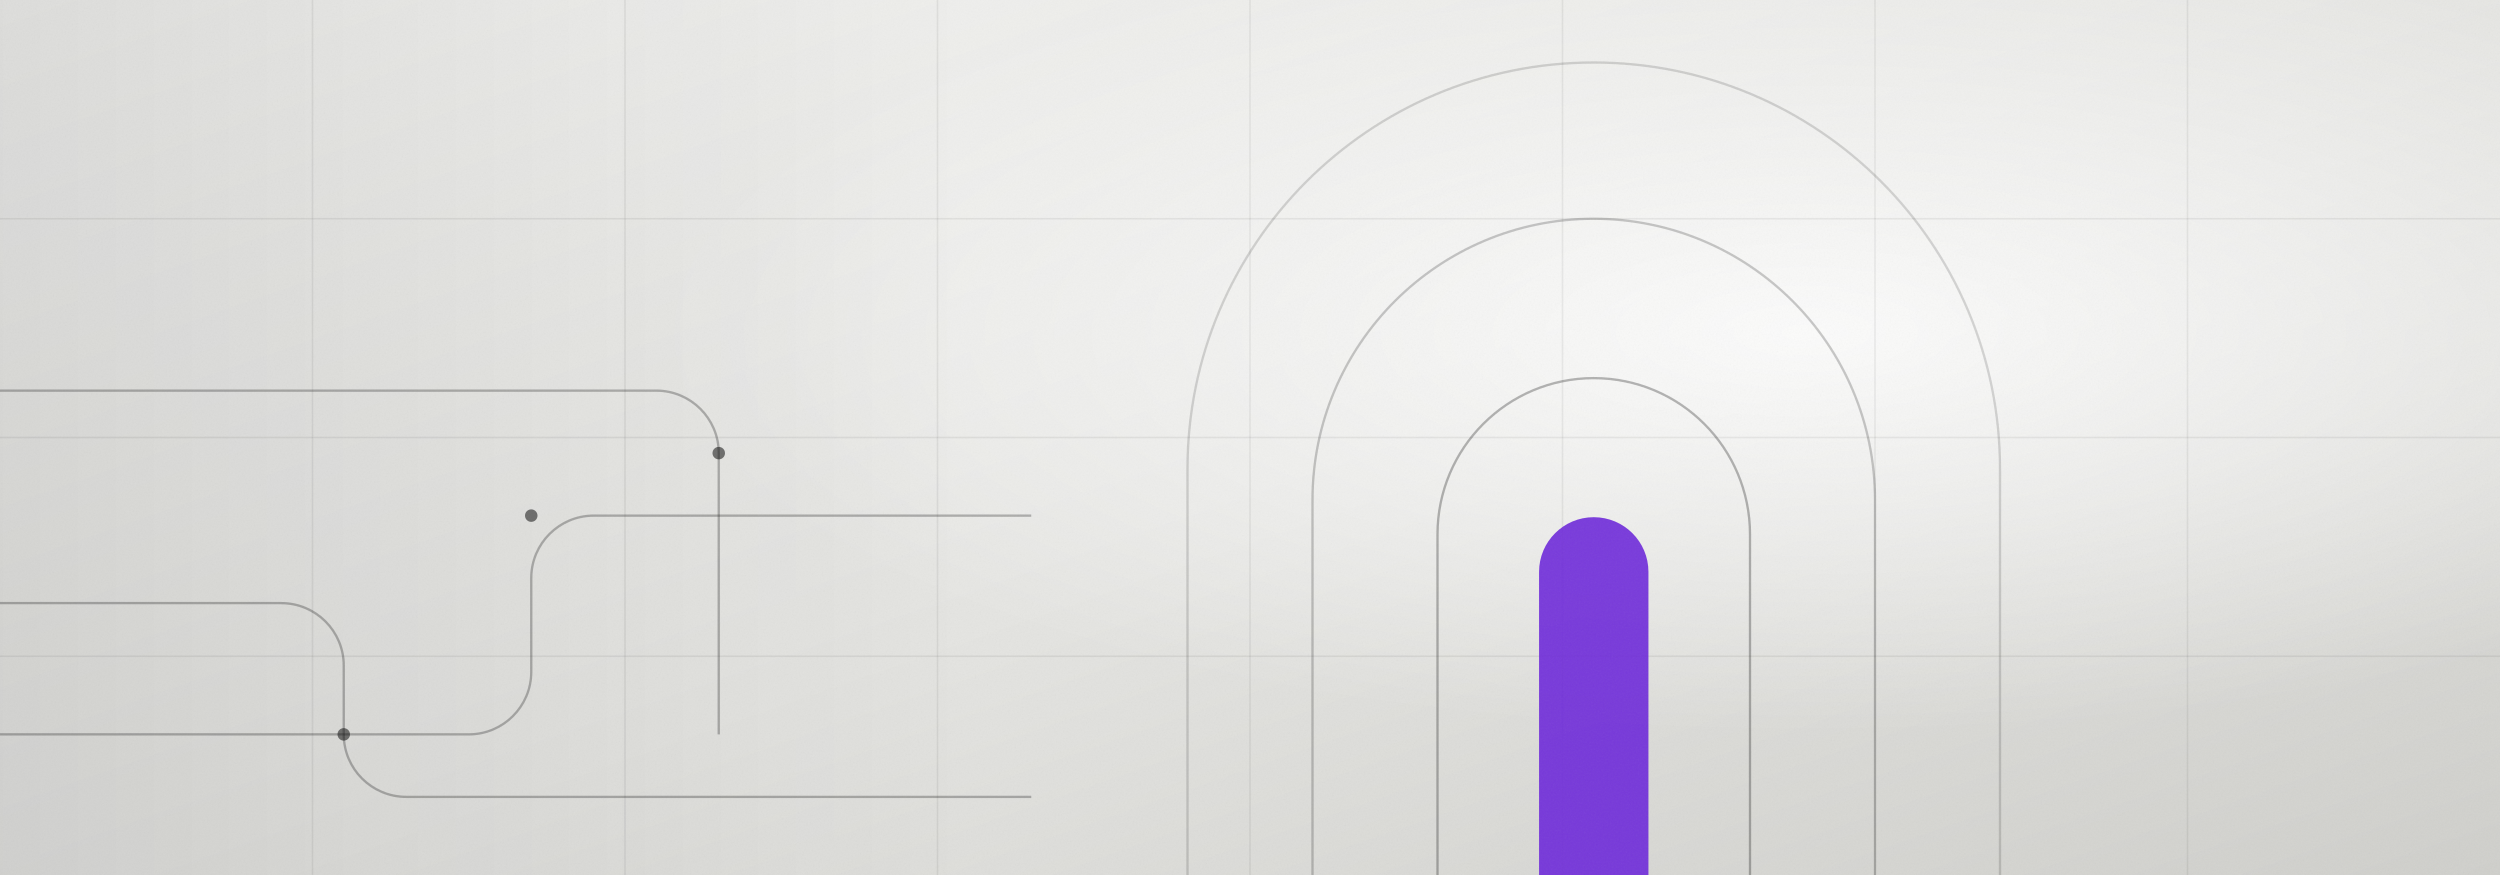
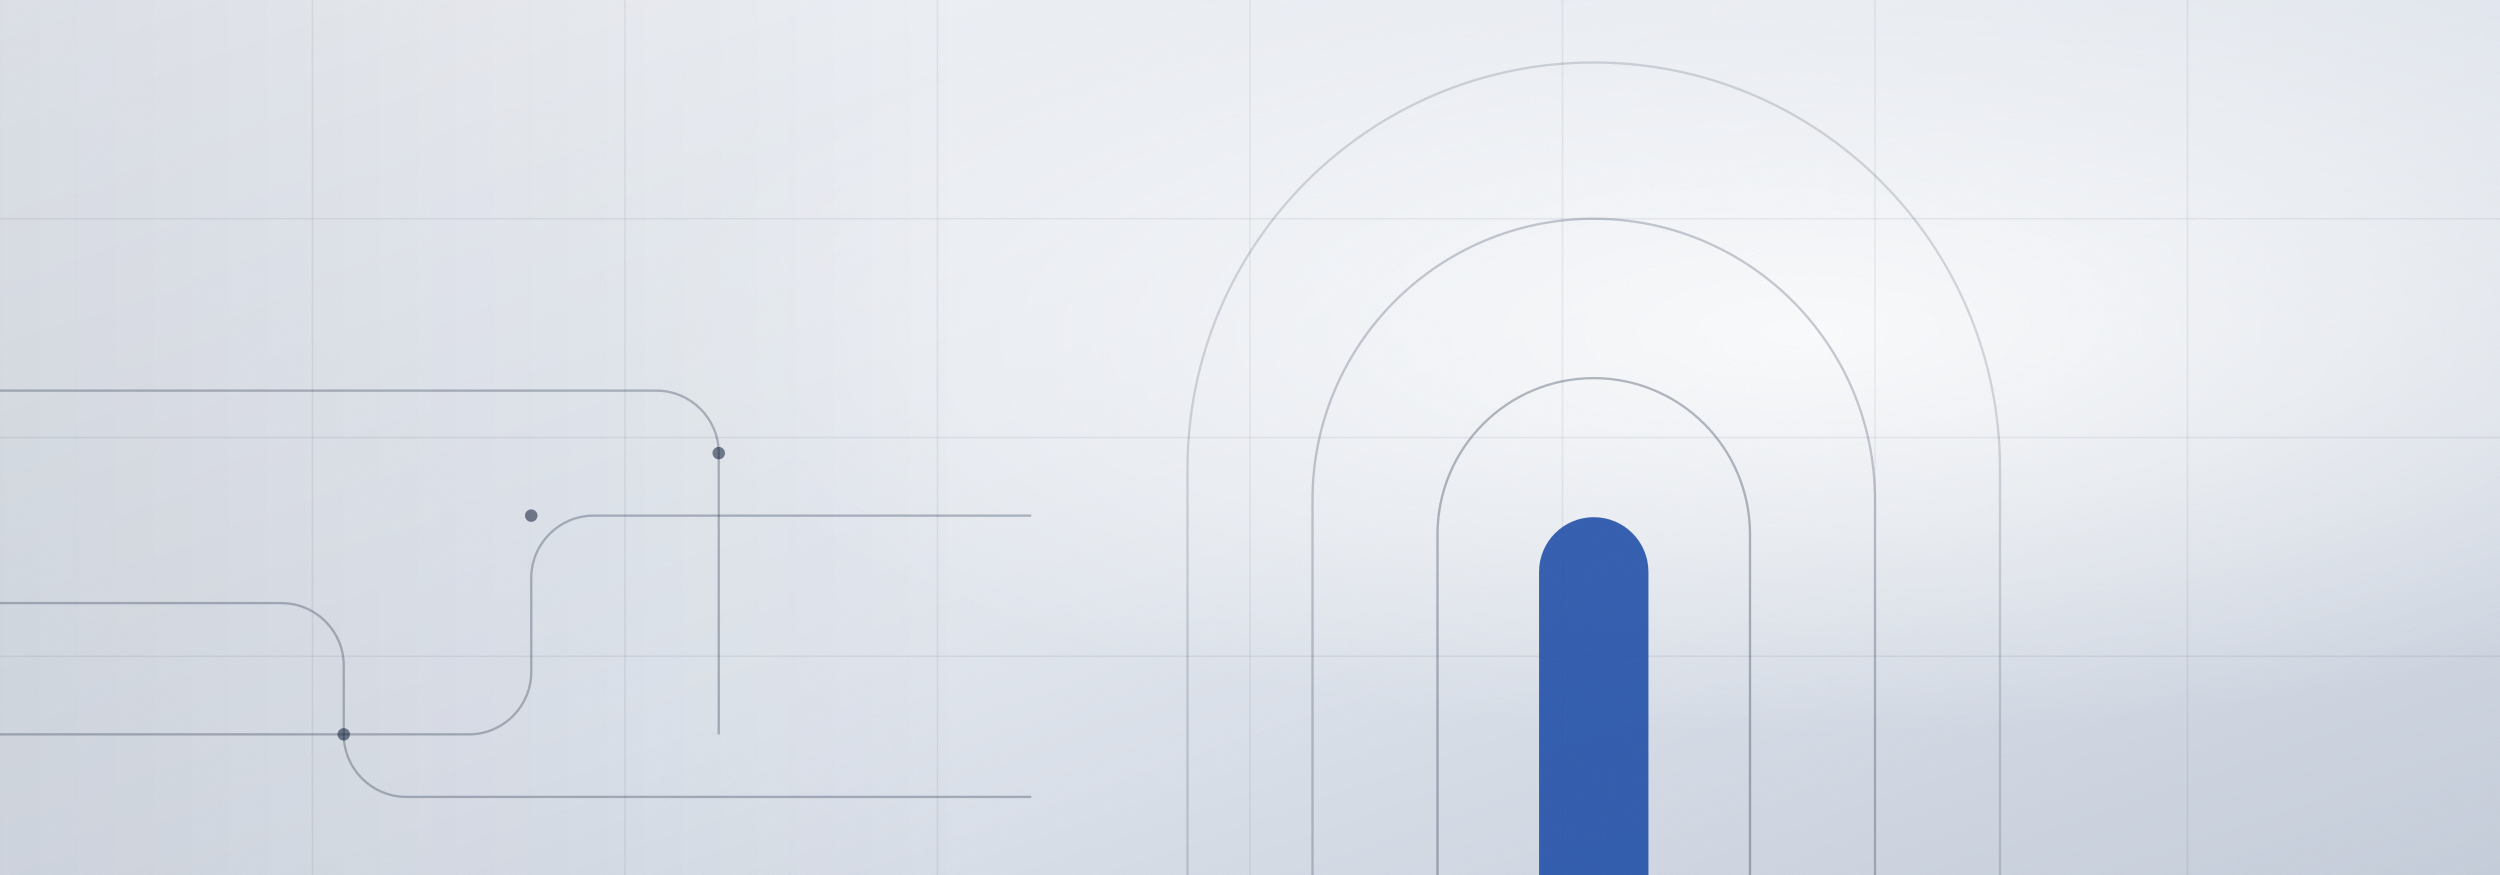
<svg xmlns="http://www.w3.org/2000/svg" viewBox="0 0 1600 560" width="1600" height="560" role="img" aria-label="Composition abstraite : arches imbriquées et lignes de flux">
  <defs>
    <linearGradient id="ground" x1="0" y1="0" x2="1" y2="1">
-       <stop offset="0%" stop-color="#F4F4F2" />
-       <stop offset="55%" stop-color="#E4E4E1" />
-       <stop offset="100%" stop-color="#CFCFCB" />
+       <stop offset="0%" stop-color="#F3F5F9" />
+       <stop offset="55%" stop-color="#E1E6EE" />
+       <stop offset="100%" stop-color="#C5CDDA" />
    </linearGradient>
    <linearGradient id="fade" x1="0" y1="0" x2="1" y2="0">
-       <stop offset="0%" stop-color="#0E0E0E" stop-opacity=".10" />
-       <stop offset="100%" stop-color="#0E0E0E" stop-opacity="0" />
+       <stop offset="0%" stop-color="#0B1B33" stop-opacity=".10" />
+       <stop offset="100%" stop-color="#0B1B33" stop-opacity="0" />
    </linearGradient>
    <radialGradient id="glow" cx="72%" cy="38%" r="46%">
      <stop offset="0%" stop-color="#FFFFFF" stop-opacity=".85" />
      <stop offset="100%" stop-color="#FFFFFF" stop-opacity="0" />
    </radialGradient>
    <filter id="grain" x="0" y="0" width="100%" height="100%">
      <feTurbulence type="fractalNoise" baseFrequency="0.9" numOctaves="3" stitchTiles="stitch" />
      <feColorMatrix type="saturate" values="0" />
    </filter>
    <clipPath id="frame">
      <rect width="1600" height="560" />
    </clipPath>
  </defs>
  <g clip-path="url(#frame)">
    <rect width="1600" height="560" fill="url(#ground)" />
    <rect width="1600" height="560" fill="url(#glow)" />
-     <g stroke="#0E0E0E" stroke-opacity=".07" stroke-width="1">
+     <g stroke="#0B1B33" stroke-opacity=".07" stroke-width="1">
      <path d="M0 140h1600M0 280h1600M0 420h1600" />
      <path d="M200 0v560M400 0v560M600 0v560M800 0v560M1000 0v560M1200 0v560M1400 0v560" />
    </g>
-     <g fill="none" stroke="#0E0E0E">
+     <g fill="none" stroke="#0B1B33">
      <path d="M760 560V300a260 260 0 0 1 520 0v260" stroke-opacity=".16" stroke-width="1.5" />
      <path d="M840 560V320a180 180 0 0 1 360 0v240" stroke-opacity=".22" stroke-width="1.5" />
      <path d="M920 560V342a100 100 0 0 1 200 0v218" stroke-opacity=".30" stroke-width="1.5" />
    </g>
-     <path d="M985 560V366a35 35 0 0 1 70 0v194" fill="#6D28D9" fill-opacity=".9" />
-     <g fill="none" stroke="#0E0E0E" stroke-opacity=".28" stroke-width="1.5">
+     <path d="M985 560V366a35 35 0 0 1 70 0v194" fill="#1F4EA8" fill-opacity=".9" />
+     <g fill="none" stroke="#0B1B33" stroke-opacity=".28" stroke-width="1.5">
      <path d="M0 470h300a40 40 0 0 0 40-40v-60a40 40 0 0 1 40-40h280" />
      <path d="M0 386h180a40 40 0 0 1 40 40v44a40 40 0 0 0 40 40h400" />
      <path d="M0 250h420a40 40 0 0 1 40 40v180" />
    </g>
-     <g fill="#0E0E0E" fill-opacity=".55">
+     <g fill="#0B1B33" fill-opacity=".55">
      <circle cx="340" cy="330" r="4" />
      <circle cx="220" cy="470" r="4" />
      <circle cx="460" cy="290" r="4" />
    </g>
    <rect width="620" height="560" fill="url(#fade)" />
    <rect width="1600" height="560" filter="url(#grain)" opacity=".055" />
  </g>
</svg>
